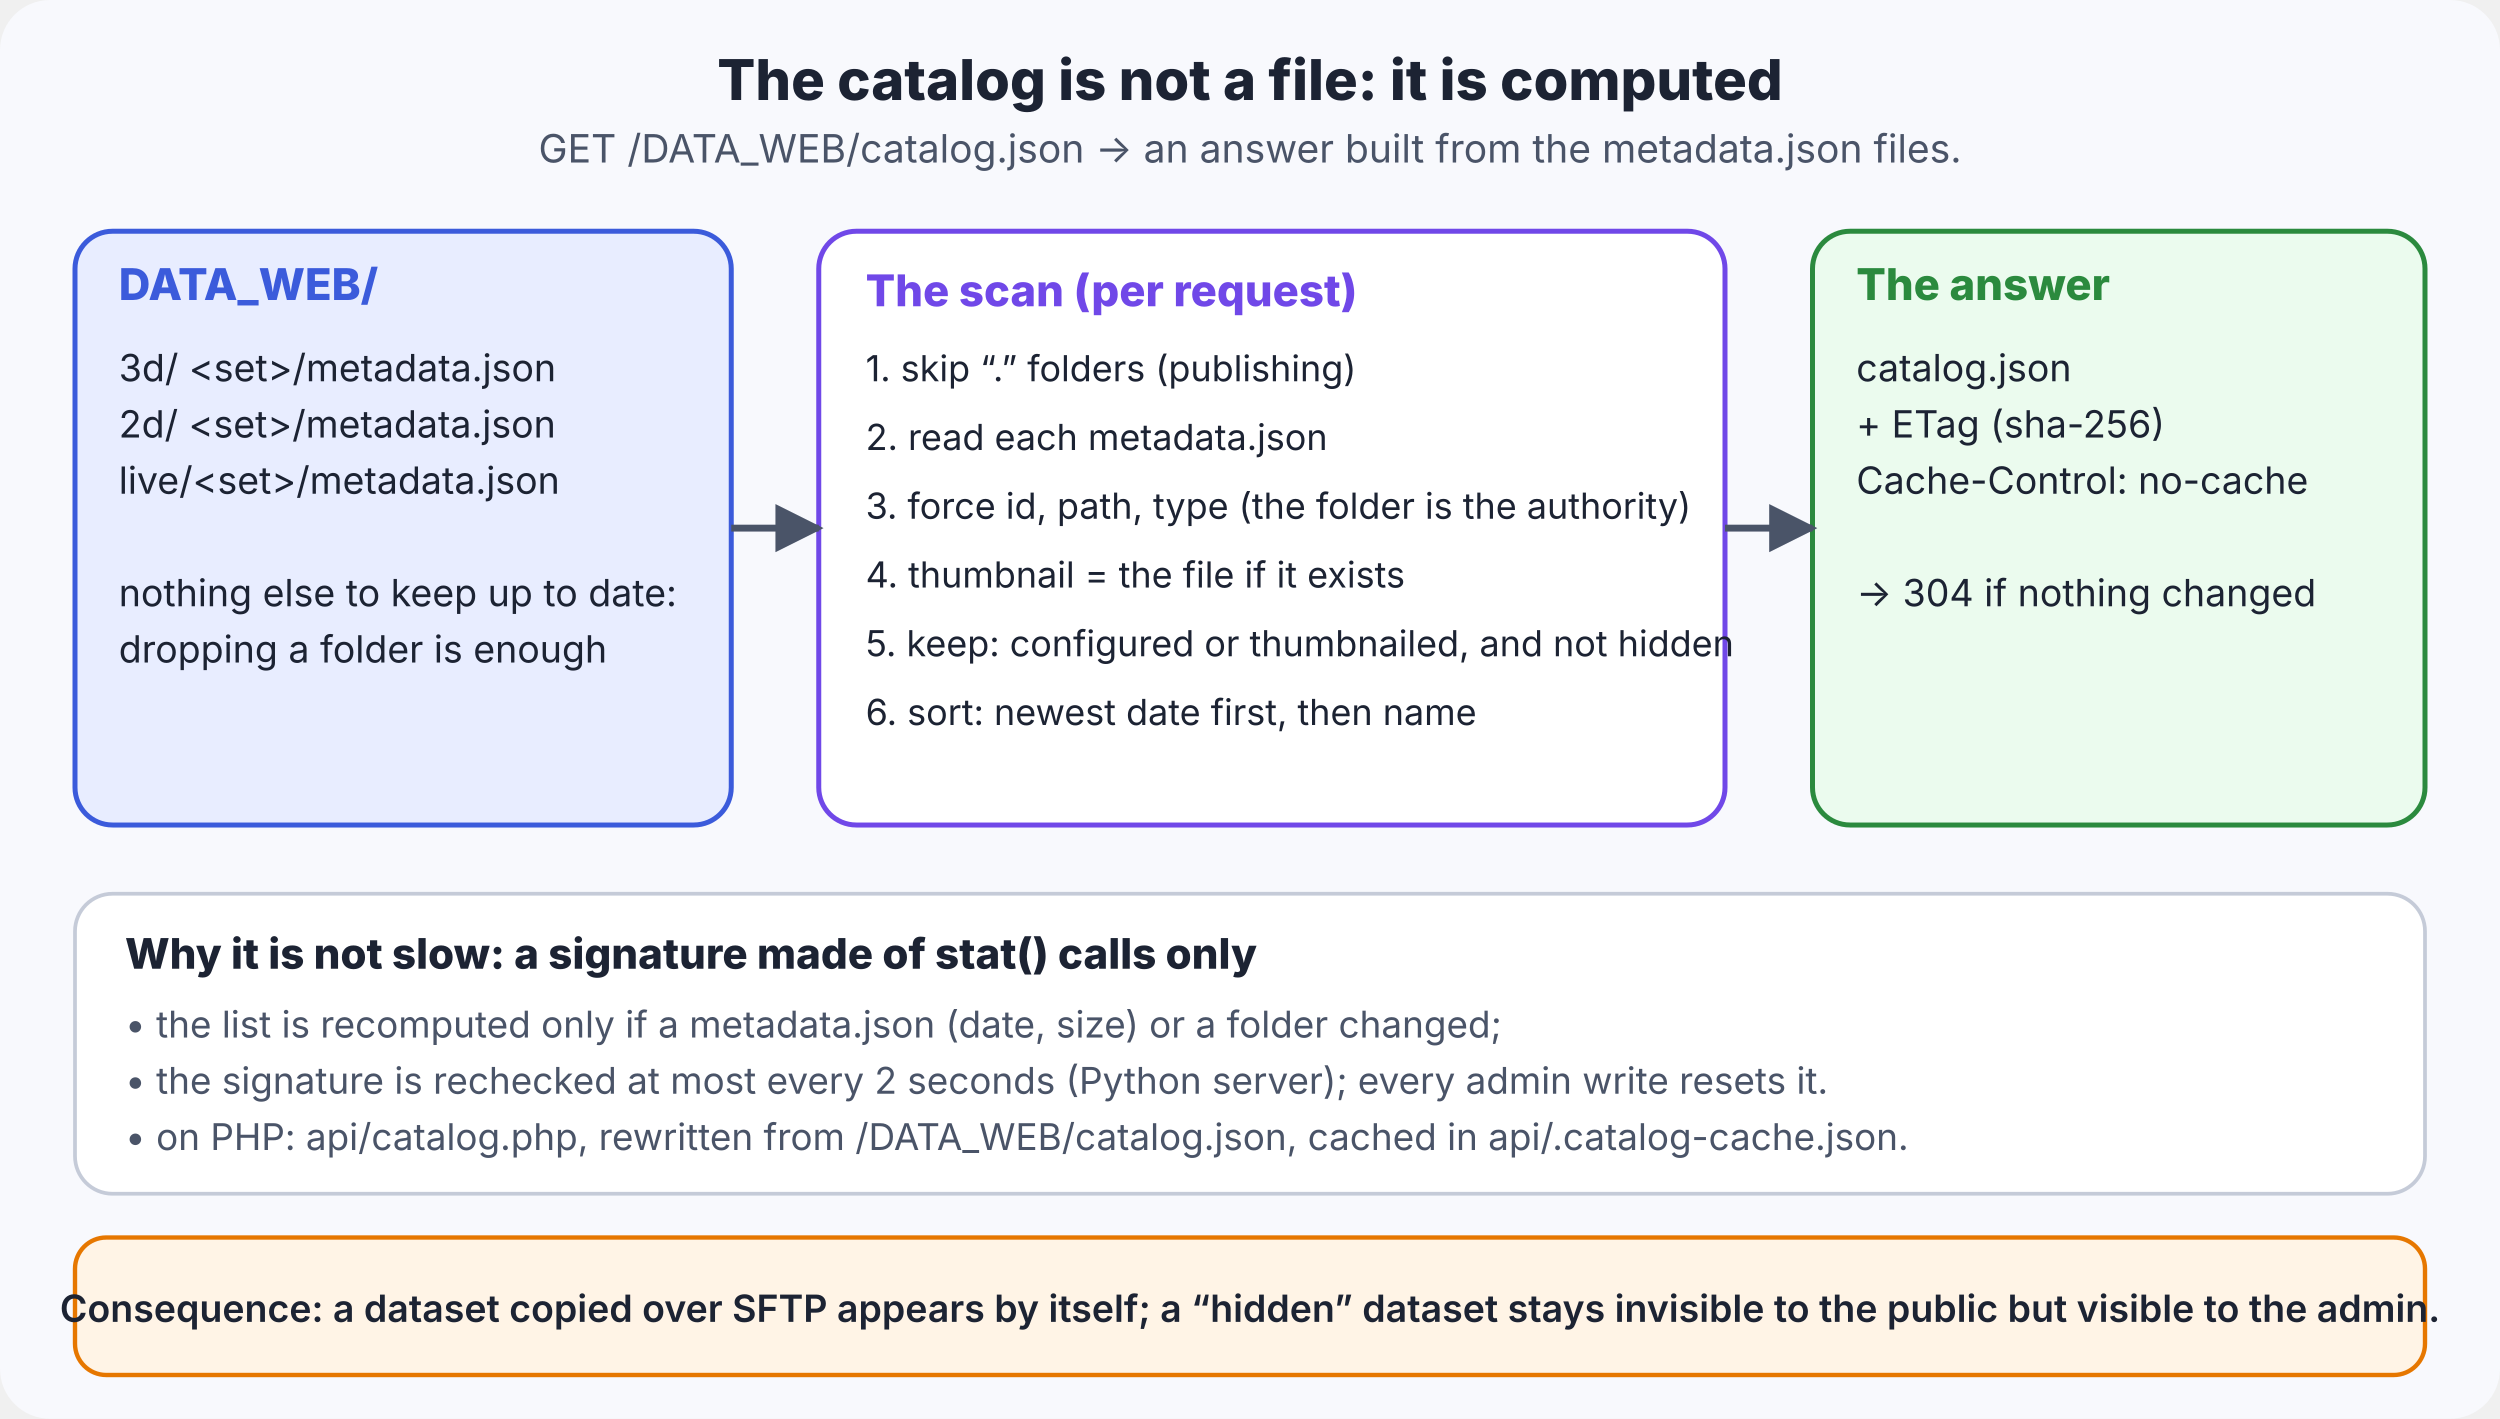
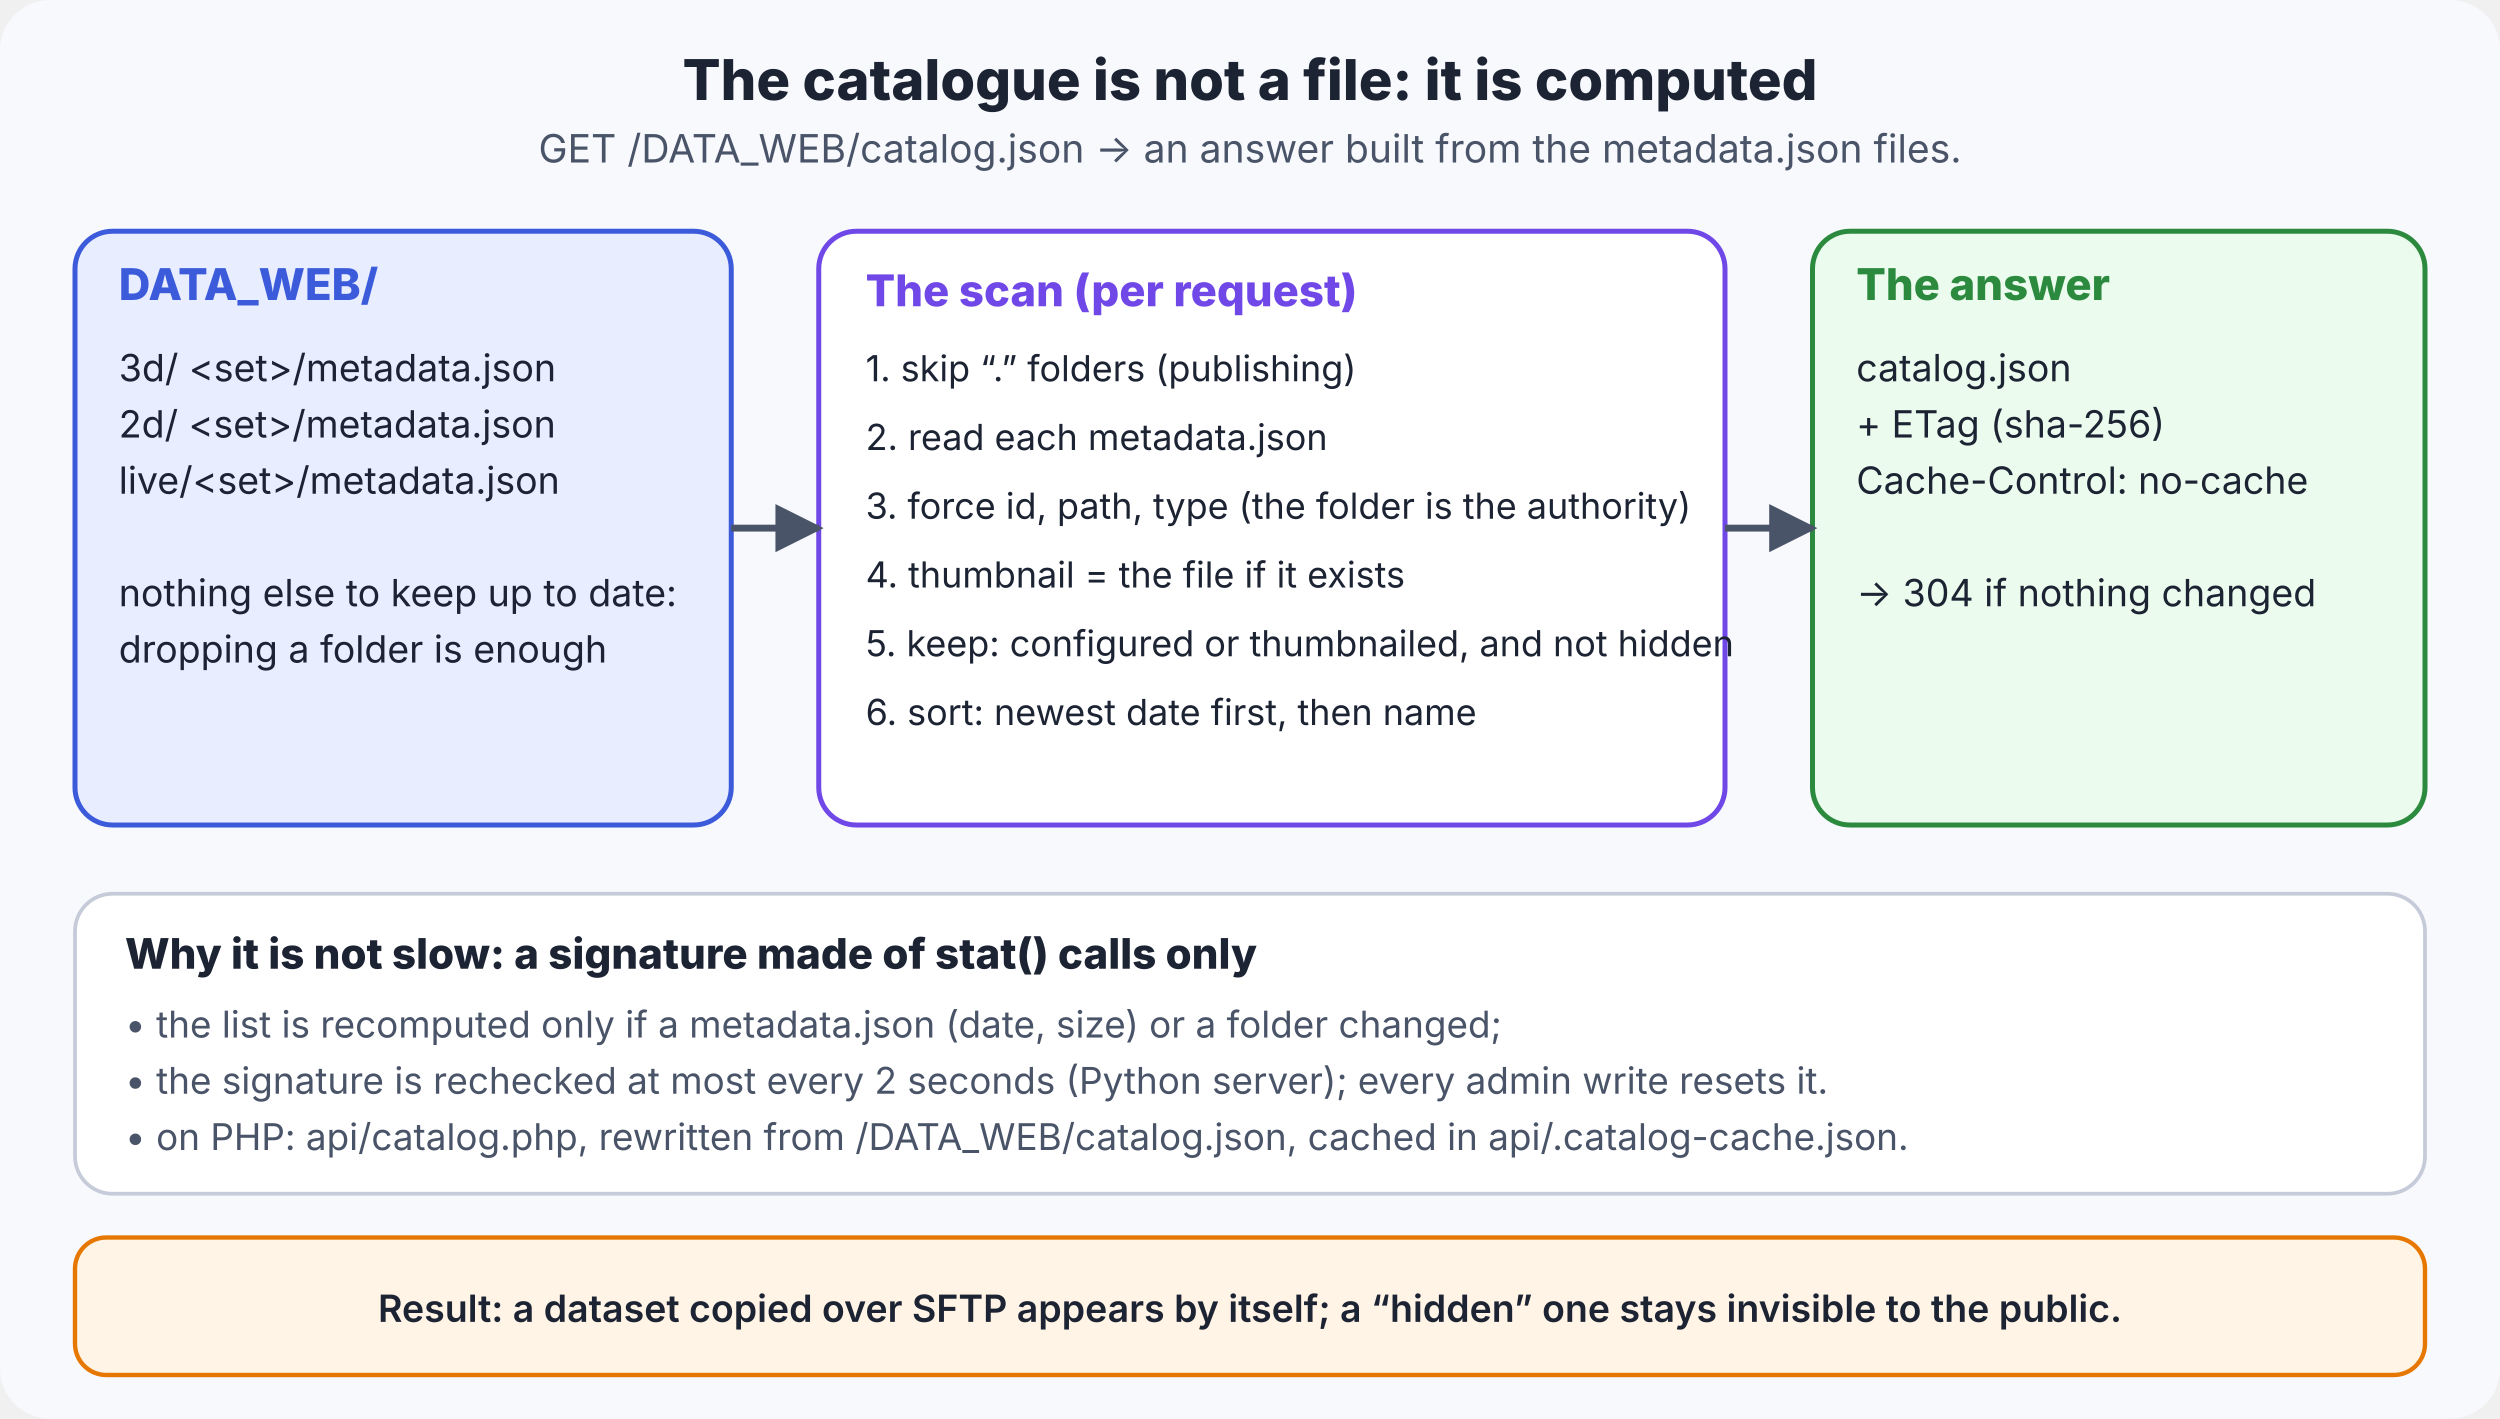
<svg xmlns="http://www.w3.org/2000/svg" viewBox="0 0 800 454" font-family="Inter, sans-serif">
  <defs>
    <marker id="arr" viewBox="0 0 10 10" refX="9" refY="5" markerWidth="7" markerHeight="7" orient="auto">
      <path d="M0,0 L10,5 L0,10 z" fill="#4a5468" />
    </marker>
    <marker id="arrr" viewBox="0 0 10 10" refX="9" refY="5" markerWidth="7" markerHeight="7" orient="auto">
      <path d="M0,0 L10,5 L0,10 z" fill="#c92a2a" />
    </marker>
  </defs>
  <rect width="800" height="454" rx="16" fill="#f8f9fd" />
-   <text x="400" y="32" font-size="18" font-weight="800" fill="#1c2333" text-anchor="middle">The catalog is not a file: it is computed</text>
+   <text x="400" y="32" font-size="18" font-weight="800" fill="#1c2333" text-anchor="middle">The catalogue is not a file: it is computed</text>
  <text x="400" y="52" font-size="12.5" font-weight="400" fill="#4a5468" text-anchor="middle">GET /DATA_WEB/catalog.json → an answer built from the metadata.json files.</text>
  <rect x="24" y="74" width="210" height="190" rx="12" fill="#e8edff" stroke="#3b5bdb" stroke-width="1.6" />
  <text x="38" y="96" font-size="14" font-weight="800" fill="#3b5bdb" text-anchor="start">DATA_WEB/</text>
  <text x="38" y="122.0" font-size="12" font-weight="400" fill="#1c2333" text-anchor="start">3d/  &lt;set&gt;/metadata.json</text>
  <text x="38" y="140.0" font-size="12" font-weight="400" fill="#1c2333" text-anchor="start">2d/  &lt;set&gt;/metadata.json</text>
  <text x="38" y="158.0" font-size="12" font-weight="400" fill="#1c2333" text-anchor="start">live/&lt;set&gt;/metadata.json</text>
  <text x="38" y="176.0" font-size="12" font-weight="400" fill="#1c2333" text-anchor="start" />
  <text x="38" y="194.0" font-size="12" font-weight="400" fill="#1c2333" text-anchor="start">nothing else to keep up to date:</text>
  <text x="38" y="212.0" font-size="12" font-weight="400" fill="#1c2333" text-anchor="start">dropping a folder is enough</text>
  <rect x="262" y="74" width="290" height="190" rx="12" fill="#fff" stroke="#7048e8" stroke-width="1.6" />
  <text x="277" y="98" font-size="14" font-weight="800" fill="#7048e8" text-anchor="start">The scan (per request)</text>
  <text x="277" y="122" font-size="11.5" font-weight="400" fill="#1c2333" text-anchor="start">1. skip “.” folders (publishing)</text>
  <text x="277" y="144" font-size="11.5" font-weight="400" fill="#1c2333" text-anchor="start">2. read each metadata.json</text>
  <text x="277" y="166" font-size="11.5" font-weight="400" fill="#1c2333" text-anchor="start">3. force id, path, type (the folder is the authority)</text>
  <text x="277" y="188" font-size="11.5" font-weight="400" fill="#1c2333" text-anchor="start">4. thumbnail = the file if it exists</text>
  <text x="277" y="210" font-size="11.5" font-weight="400" fill="#1c2333" text-anchor="start">5. keep: configured or thumbnailed, and not hidden</text>
  <text x="277" y="232" font-size="11.5" font-weight="400" fill="#1c2333" text-anchor="start">6. sort: newest date first, then name</text>
  <line x1="234" y1="169" x2="262" y2="169" stroke="#4a5468" stroke-width="2.2" marker-end="url(#arr)" />
  <rect x="580" y="74" width="196" height="190" rx="12" fill="#ebfbee" stroke="#2b8a3e" stroke-width="1.6" />
  <text x="594" y="96" font-size="14" font-weight="800" fill="#2b8a3e" text-anchor="start">The answer</text>
  <text x="594" y="122.0" font-size="12" font-weight="400" fill="#1c2333" text-anchor="start">catalog.json</text>
  <text x="594" y="140.0" font-size="12" font-weight="400" fill="#1c2333" text-anchor="start">+ ETag (sha-256)</text>
  <text x="594" y="158.0" font-size="12" font-weight="400" fill="#1c2333" text-anchor="start">Cache-Control: no-cache</text>
  <text x="594" y="176.0" font-size="12" font-weight="400" fill="#1c2333" text-anchor="start" />
  <text x="594" y="194.0" font-size="12" font-weight="400" fill="#1c2333" text-anchor="start">→ 304 if nothing changed</text>
  <line x1="552" y1="169" x2="580" y2="169" stroke="#4a5468" stroke-width="2.2" marker-end="url(#arr)" />
  <rect x="24" y="286" width="752" height="96" rx="12" fill="#fff" stroke="#c5cbd8" stroke-width="1.2" />
  <text x="40" y="310" font-size="13.5" font-weight="800" fill="#1c2333" text-anchor="start">Why it is not slow: a signature made of stat() calls only</text>
  <text x="40" y="332" font-size="11.8" font-weight="400" fill="#4a5468" text-anchor="start">• the list is recomputed only if a metadata.json (date, size) or a folder changed;</text>
  <text x="40" y="350" font-size="11.8" font-weight="400" fill="#4a5468" text-anchor="start">• the signature is rechecked at most every 2 seconds (Python server); every admin write resets it.</text>
  <text x="40" y="368" font-size="11.8" font-weight="400" fill="#4a5468" text-anchor="start">• on PHP: api/catalog.php, rewritten from /DATA_WEB/catalog.json, cached in api/.catalog-cache.json.</text>
  <rect x="24" y="396" width="752" height="44" rx="10" fill="#fff4e6" stroke="#e67700" stroke-width="1.4" />
-   <text x="400" y="423" font-size="12" font-weight="600" fill="#1c2333" text-anchor="middle">Consequence: a dataset copied over SFTP appears by itself; a “hidden” dataset stays invisible to the public but visible to the admin.</text>
+   <text x="400" y="423" font-size="12" font-weight="600" fill="#1c2333" text-anchor="middle">Result: a dataset copied over SFTP appears by itself; a “hidden” one stays invisible to the public.</text>
</svg>
